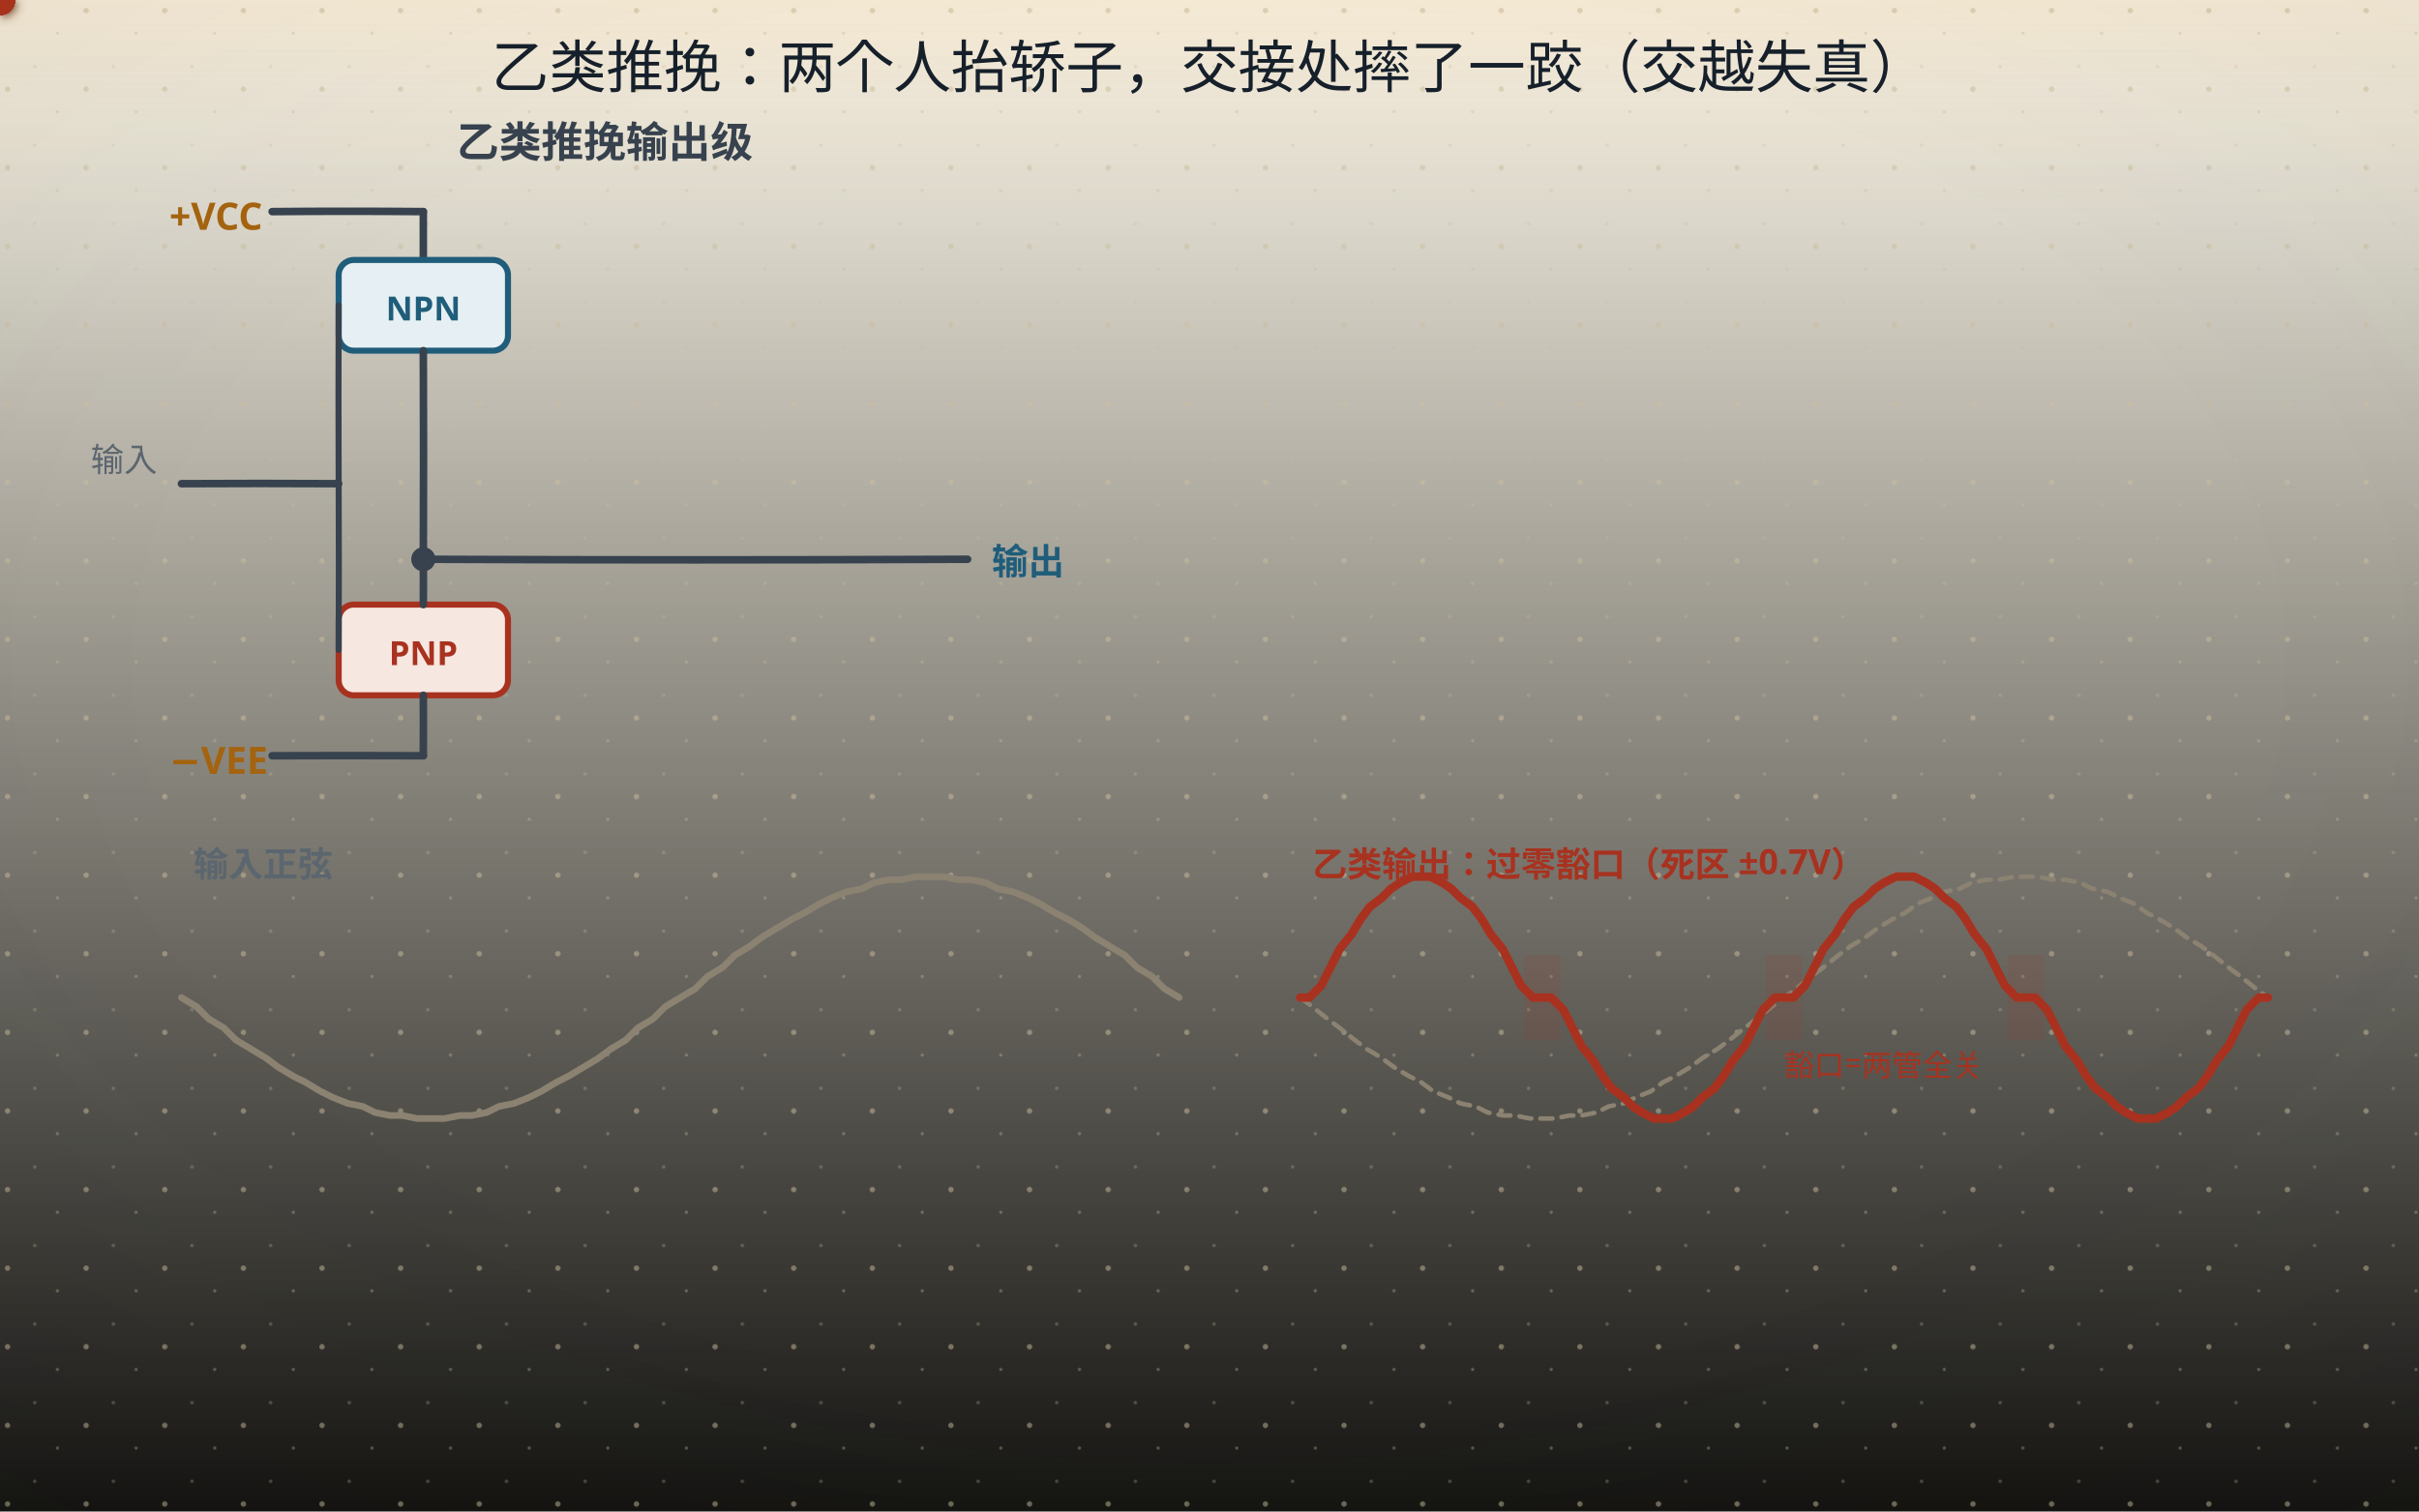
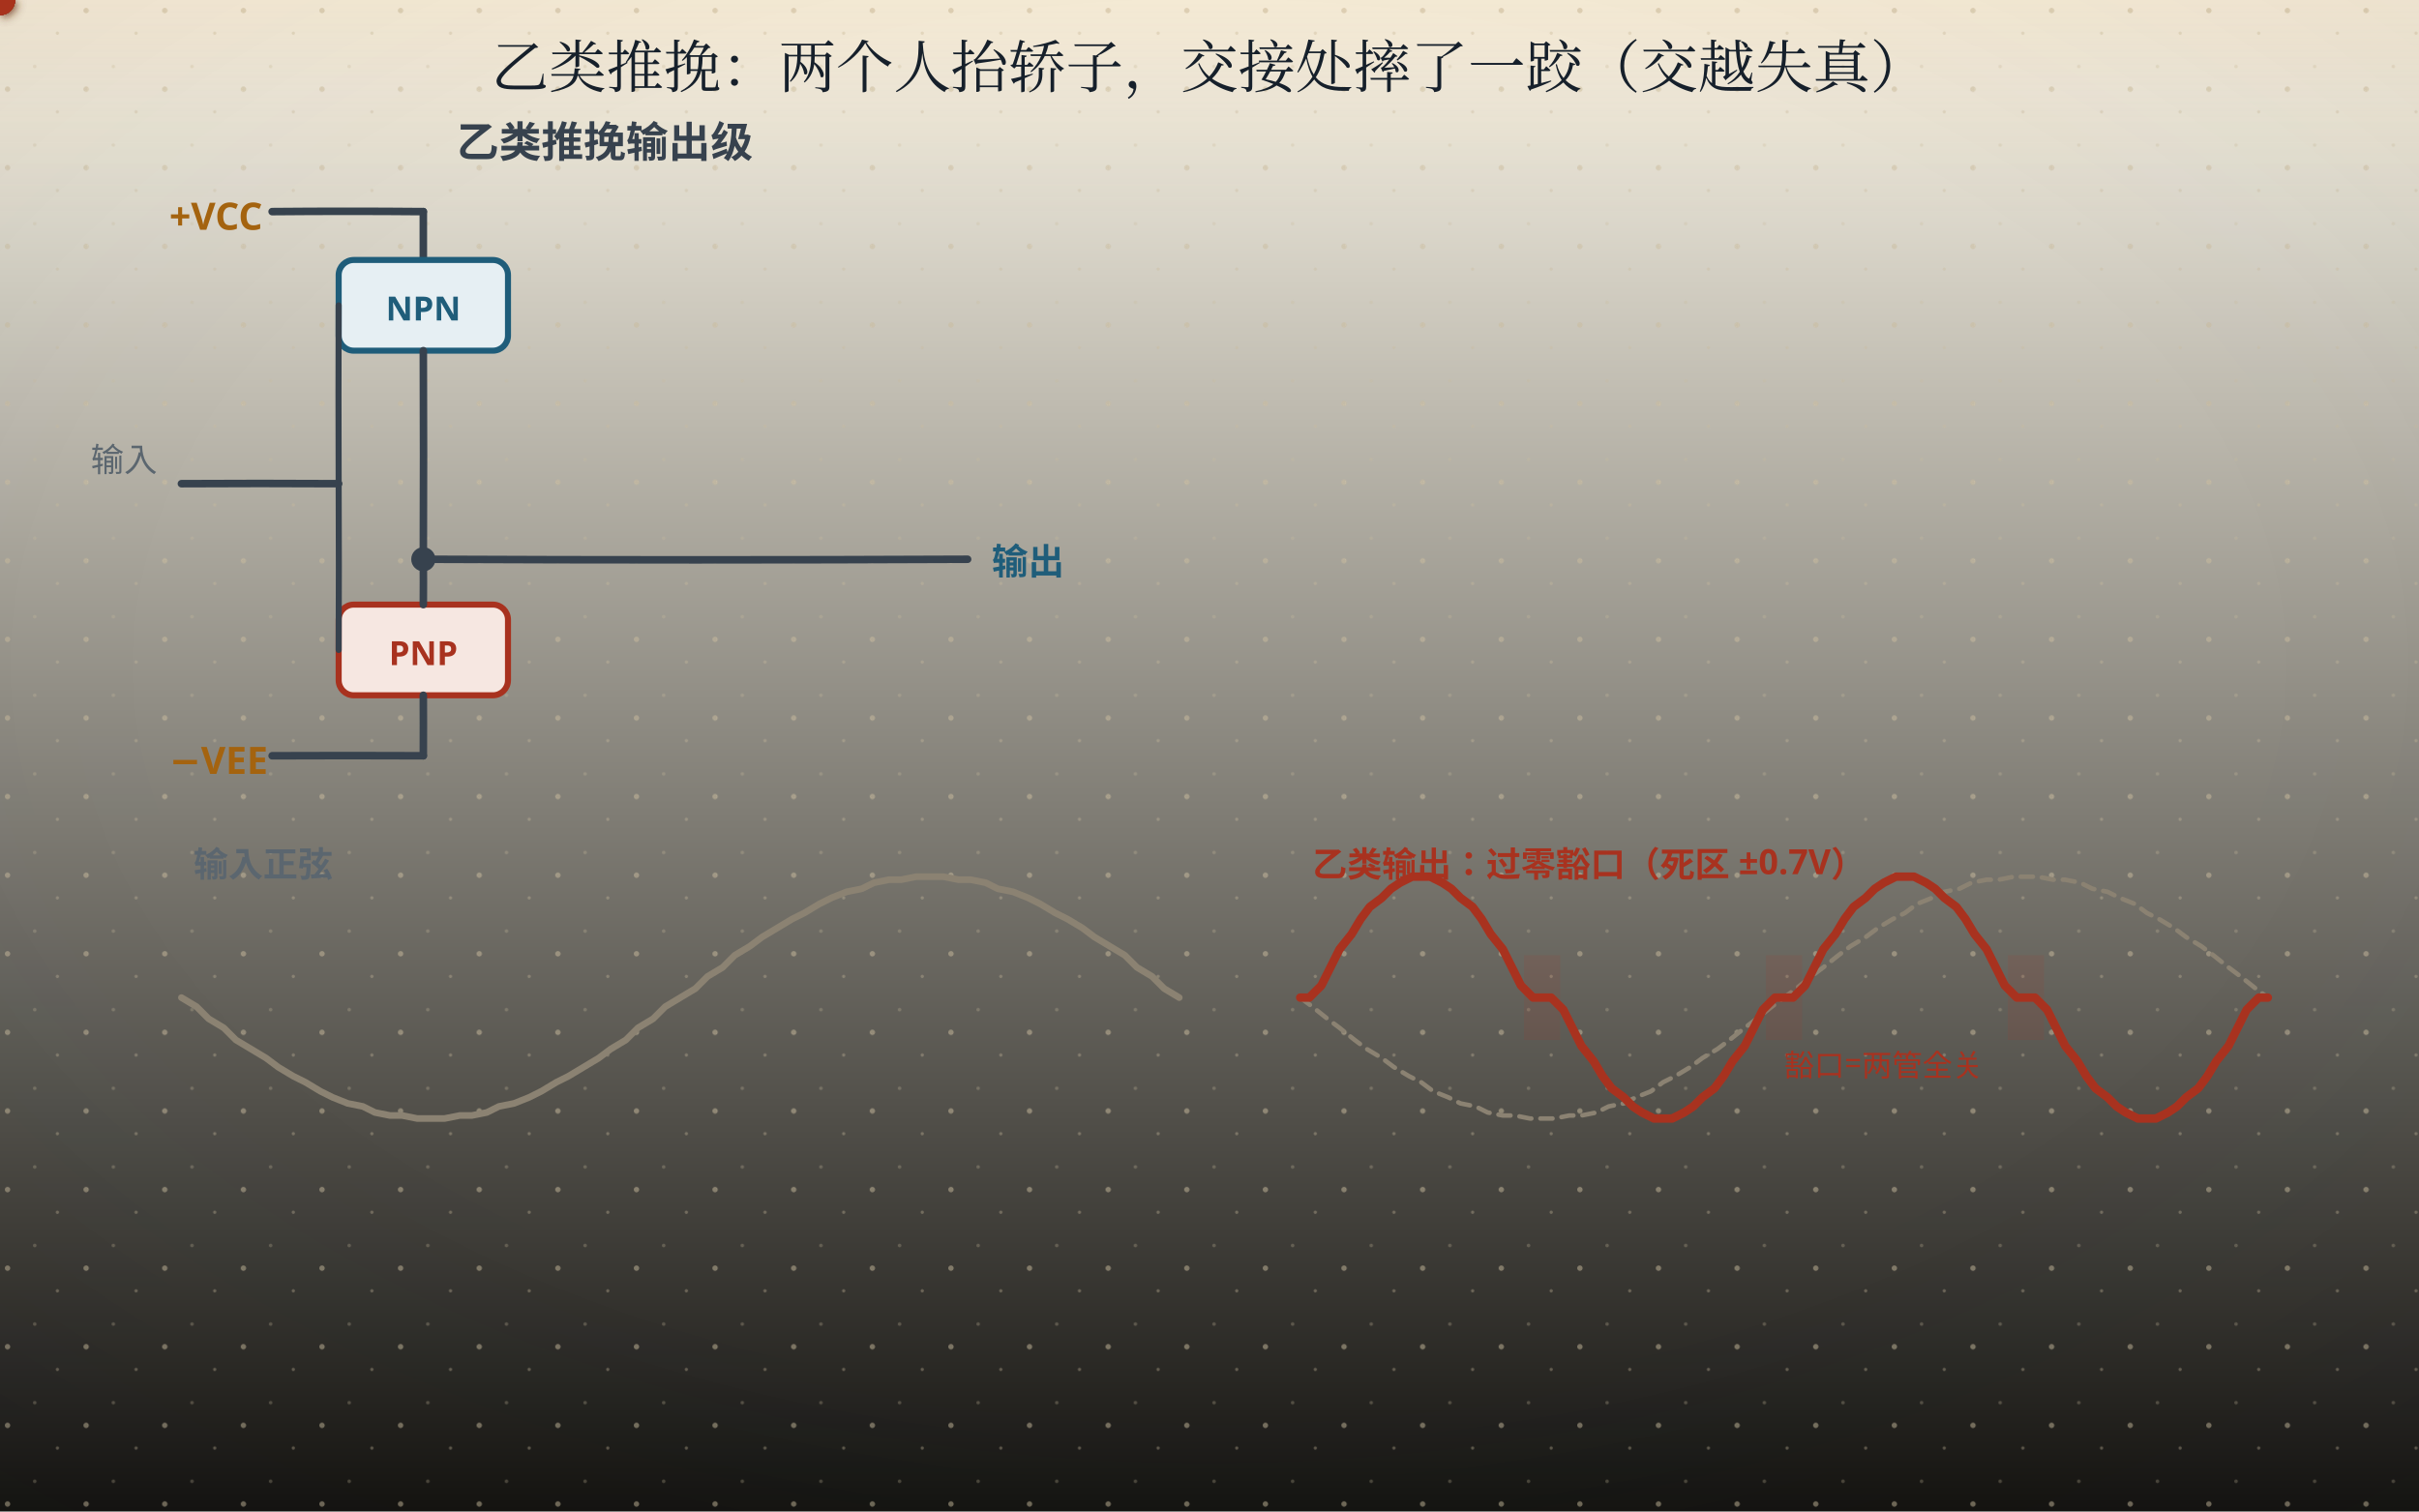
<svg xmlns="http://www.w3.org/2000/svg" width="800" height="500" viewBox="0 0 800 500" role="img" aria-labelledby="ttl">
  <defs>
    <linearGradient id="bgL" x1="0" y1="0" x2="0" y2="1">
      <stop offset="0" stop-color="#fdf8ea" />
      <stop offset="1" stop-color="#141310" />
    </linearGradient>
    <linearGradient id="bgD" x1="0" y1="0" x2="0" y2="1">
      <stop offset="0" stop-color="#141310" />
      <stop offset="1" stop-color="#1d1a14" />
    </linearGradient>
    <radialGradient id="vig" cx="0.5" cy="0.44" r="0.78">
      <stop offset="0.55" stop-color="#16202b" stop-opacity="0" />
      <stop offset="1" stop-color="#16202b" stop-opacity="0.055" />
    </radialGradient>
    <linearGradient id="hdr" x1="0" y1="0" x2="0" y2="1">
      <stop offset="0" stop-color="#a4630f" stop-opacity="0.10" />
      <stop offset="0.55" stop-color="#a4630f" stop-opacity="0.028" />
      <stop offset="1" stop-color="#a4630f" stop-opacity="0" />
    </linearGradient>
    <linearGradient id="hdrD" x1="0" y1="0" x2="0" y2="1">
      <stop offset="0" stop-color="#dcab63" stop-opacity="0.13" />
      <stop offset="0.55" stop-color="#dcab63" stop-opacity="0.04" />
      <stop offset="1" stop-color="#dcab63" stop-opacity="0" />
    </linearGradient>
    <pattern id="dots" width="26" height="26" patternUnits="userSpaceOnUse">
      <circle cx="2.5" cy="3.5" r="0.9" fill="#c9bb9d" />
      <circle cx="19" cy="11" r="0.55" fill="#c9bb9d" opacity="0.7" />
      <circle cx="11.5" cy="22" r="0.6" fill="#c9bb9d" opacity="0.55" />
    </pattern>
    <filter id="soft" x="-40%" y="-40%" width="180%" height="180%">
      <feDropShadow dx="0" dy="1.4" stdDeviation="2" flood-color="#16202b" flood-opacity="0.13" />
    </filter>
    <filter id="pglow" x="-70%" y="-70%" width="240%" height="240%">
      <feGaussianBlur stdDeviation="1.7" result="b" />
      <feMerge>
        <feMergeNode in="b" />
        <feMergeNode in="SourceGraphic" />
      </feMerge>
    </filter>
  </defs>
  <rect class="page-bg" width="800" height="500" fill="url(#bgL)" />
  <rect class="page-grain" width="800" height="500" fill="url(#dots)" />
  <rect class="page-vig" width="800" height="500" fill="url(#vig)" />
  <rect class="page-hdr" width="800" height="72" fill="url(#hdr)" />
  <style>
text{font-family:"Segoe UI","Microsoft YaHei","PingFang SC","Hiragino Sans GB",sans-serif;}
line,path,polyline,polygon{stroke-linecap:round;stroke-linejoin:round}
.page-bg{fill:url(#bgL)}
.page-grain{opacity:.5}
.page-vig{opacity:1}
.page-hdr{fill:url(#hdr)}
@media (prefers-color-scheme: dark){
.page-bg{fill:url(#bgD)}
.page-grain{opacity:.34}
.page-vig{opacity:.5}
.page-hdr{fill:url(#hdrD)}
[fill="#fdf8ea"]{fill:#141310}
[stroke="#fdf8ea"]{stroke:#141310}
[fill="#f6eedb"]{fill:#1d1a14}
[stroke="#f6eedb"]{stroke:#1d1a14}
[fill="#e0d3b8"]{fill:#3b3529}
[stroke="#e0d3b8"]{stroke:#3b3529}
[fill="#c9bb9d"]{fill:#4a4436}
[stroke="#c9bb9d"]{stroke:#4a4436}
[fill="#16202b"]{fill:#ece4d3}
[stroke="#16202b"]{stroke:#ece4d3}
[fill="#37424e"]{fill:#cfc6b4}
[stroke="#37424e"]{stroke:#cfc6b4}
[fill="#5b666f"]{fill:#a79e8b}
[stroke="#5b666f"]{stroke:#a79e8b}
[fill="#8b8272"]{fill:#857c6c}
[stroke="#8b8272"]{stroke:#857c6c}
text[fill="#fdf8ea"]{fill:#f9f3e3}
[fill="#e6eff3"]{fill:#17262e}
[fill="#e4f1f3"]{fill:#15262a}
[fill="#e8efe6"]{fill:#182418}
[fill="#f6e7e1"]{fill:#281a16}
[fill="#f7eedb"]{fill:#292114}
[fill="#efe8ee"]{fill:#241c22}
text[fill="#1f5d7a"]{fill:#7fb7cf}
:is(rect,circle,path,line,polygon,polyline,ellipse,g)[fill="#1f5d7a"]{fill:#2b4d5f}
[stroke="#1f5d7a"]{stroke:#6fa3b9}
text[fill="#2f7f96"]{fill:#8ac9d8}
:is(rect,circle,path,line,polygon,polyline,ellipse,g)[fill="#2f7f96"]{fill:#2b5660}
[stroke="#2f7f96"]{stroke:#77b2c1}
text[fill="#3d6b4a"]{fill:#98c096}
:is(rect,circle,path,line,polygon,polyline,ellipse,g)[fill="#3d6b4a"]{fill:#2f4a33}
[stroke="#3d6b4a"]{stroke:#7aa87c}
text[fill="#a8321f"]{fill:#e0907a}
:is(rect,circle,path,line,polygon,polyline,ellipse,g)[fill="#a8321f"]{fill:#55231b}
[stroke="#a8321f"]{stroke:#c07a63}
text[fill="#a4630f"]{fill:#dcab63}
:is(rect,circle,path,line,polygon,polyline,ellipse,g)[fill="#a4630f"]{fill:#553a17}
[stroke="#a4630f"]{stroke:#c08a45}
text[fill="#6b3f63"]{fill:#c4a2bf}
:is(rect,circle,path,line,polygon,polyline,ellipse,g)[fill="#6b3f63"]{fill:#452c40}
[stroke="#6b3f63"]{stroke:#a17c9b}
}
</style>
-   <text x="400" y="29" text-anchor="middle" font-size="19" font-weight="bold" fill="#16202b" style="font-family:'KaiTi','STKaiti','Kaiti SC','LXGW WenKai','Noto Serif SC',serif;font-weight:400">乙类推挽：两个人抬轿子，交接处摔了一跤（交越失真）</text>
+   <text x="400" y="29" text-anchor="middle" font-size="19" font-weight="bold" fill="#16202b" style="font-family:'KaiTi','STKaiti','Kaiti SC','LXGW WenKai','Noto Serif CJK SC','Source Han Serif SC','Songti SC','SimSun','Noto Serif SC',serif;font-weight:400">乙类推挽：两个人抬轿子，交接处摔了一跤（交越失真）</text>
  <text x="200" y="52" text-anchor="middle" font-size="14" font-weight="bold" fill="#37424e">乙类推挽输出级</text>
  <text x="56" y="76" font-size="12.5" font-weight="bold" fill="#a4630f">+VCC</text>
  <path d="M90 70 Q115.00 69.78 140 70" fill="none" stroke="#37424e" stroke-width="2.5" />
  <path d="M140 70 Q139.97 78.00 140 86" fill="none" stroke="#37424e" stroke-width="2.5" />
  <rect x="112" y="86" width="56" height="30" rx="5" fill="#e6eff3" stroke="#1f5d7a" stroke-width="2" />
  <text x="140" y="106" text-anchor="middle" font-size="11" font-weight="bold" fill="#1f5d7a">NPN</text>
  <path d="M140 116 Q140.14 150.50 140 185" fill="none" stroke="#37424e" stroke-width="2.5" />
  <circle cx="140" cy="185" r="4" fill="#37424e" />
  <path d="M140 185 Q230.00 185.39 320 185" fill="none" stroke="#37424e" stroke-width="2.5" />
  <text x="328" y="190" font-size="12" font-weight="bold" fill="#1f5d7a">输出</text>
  <rect x="112" y="200" width="56" height="30" rx="5" fill="#f6e7e1" stroke="#a8321f" stroke-width="2" />
  <text x="140" y="220" text-anchor="middle" font-size="11" font-weight="bold" fill="#a8321f">PNP</text>
  <path d="M140 185 Q140.06 192.50 140 200" fill="none" stroke="#37424e" stroke-width="2.5" />
  <path d="M140 230 Q140.05 240.00 140 250" fill="none" stroke="#37424e" stroke-width="2.5" />
  <text x="56" y="256" font-size="12.5" font-weight="bold" fill="#a4630f">−VEE</text>
  <path d="M90 250 Q115.00 249.89 140 250" fill="none" stroke="#37424e" stroke-width="2.5" />
  <path d="M60 160 Q86.00 159.85 112 160" fill="none" stroke="#37424e" stroke-width="2.5" />
  <path d="M112 160 Q111.89 130.50 112 101" fill="none" stroke="#37424e" stroke-width="2" />
  <path d="M112 160 Q112.13 187.50 112 215" fill="none" stroke="#37424e" stroke-width="2" />
  <text x="30" y="156" font-size="11" fill="#5b666f">输入</text>
  <g>
    <animate attributeName="opacity" values="1;1;0;0;0;1;1" keyTimes="0;0.22;0.26;0.7;0.74;0.96;1" dur="6s" repeatCount="indefinite" />
    <g filter="url(#pglow)">
      <circle r="5" fill="#3d6b4a">
        <animateMotion dur="1.5s" begin="-0.50s" repeatCount="indefinite" path="M136,88 V116 V181 H314" />
      </circle>
      <circle r="5" fill="#3d6b4a">
        <animateMotion dur="1.5s" begin="-0.20s" repeatCount="indefinite" path="M136,88 V116 V181 H314" />
      </circle>
      <circle r="5" fill="#3d6b4a">
        <animateMotion dur="1.5s" begin="0.10s" repeatCount="indefinite" path="M136,88 V116 V181 H314" />
      </circle>
      <circle r="5" fill="#3d6b4a">
        <animateMotion dur="1.5s" begin="0.40s" repeatCount="indefinite" path="M136,88 V116 V181 H314" />
      </circle>
      <circle r="5" fill="#3d6b4a">
        <animateMotion dur="1.5s" begin="0.70s" repeatCount="indefinite" path="M136,88 V116 V181 H314" />
      </circle>
    </g>
  </g>
  <g>
    <animate attributeName="opacity" values="0;0;1;1;0;0" keyTimes="0;0.26;0.3;0.68;0.72;1" dur="6s" repeatCount="indefinite" />
    <g filter="url(#pglow)">
      <circle r="5" fill="#a8321f">
        <animateMotion dur="1.5s" begin="-0.50s" repeatCount="indefinite" path="M314,181 H144 V228 V246" />
      </circle>
      <circle r="5" fill="#a8321f">
        <animateMotion dur="1.5s" begin="-0.20s" repeatCount="indefinite" path="M314,181 H144 V228 V246" />
      </circle>
      <circle r="5" fill="#a8321f">
        <animateMotion dur="1.5s" begin="0.10s" repeatCount="indefinite" path="M314,181 H144 V228 V246" />
      </circle>
      <circle r="5" fill="#a8321f">
        <animateMotion dur="1.5s" begin="0.40s" repeatCount="indefinite" path="M314,181 H144 V228 V246" />
      </circle>
      <circle r="5" fill="#a8321f">
        <animateMotion dur="1.5s" begin="0.70s" repeatCount="indefinite" path="M314,181 H144 V228 V246" />
      </circle>
    </g>
  </g>
  <text x="64" y="290" font-size="11.5" font-weight="bold" fill="#5b666f">输入正弦</text>
  <path d="M60,330 L65,333 L69,337 L74,340 L78,344 L83,347 L88,350 L92,353 L97,356 L101,358 L106,361 L110,363 L115,365 L120,366 L124,368 L129,369 L133,369 L138,370 L142,370 L147,370 L152,369 L156,369 L161,368 L165,366 L170,365 L175,363 L179,361 L184,358 L188,356 L193,353 L198,350 L202,347 L207,344 L211,340 L216,337 L220,333 L225,330 L230,327 L234,323 L239,320 L243,316 L248,313 L252,310 L257,307 L262,304 L266,302 L271,299 L275,297 L280,295 L285,294 L289,292 L294,291 L298,291 L303,290 L308,290 L312,290 L317,291 L321,291 L326,292 L330,294 L335,295 L340,297 L344,299 L349,302 L353,304 L358,307 L362,310 L367,313 L372,316 L376,320 L381,323 L385,327 L390,330" fill="none" stroke="#8b8272" stroke-width="2.2" />
  <text x="434" y="290" font-size="11.5" font-weight="bold" fill="#a8321f">乙类输出：过零豁口（死区 ±0.7V）</text>
  <path d="M430,330 L434,333 L439,337 L443,340 L448,344 L452,347 L457,350 L461,353 L466,356 L470,358 L474,361 L479,363 L483,365 L488,366 L492,368 L497,369 L501,369 L506,370 L510,370 L514,370 L519,369 L523,369 L528,368 L532,366 L537,365 L541,363 L546,361 L550,358 L554,356 L559,353 L563,350 L568,347 L572,344 L577,340 L581,337 L586,333 L590,330 L594,327 L599,323 L603,320 L608,316 L612,313 L617,310 L621,307 L626,304 L630,302 L634,299 L639,297 L643,295 L648,294 L652,292 L657,291 L661,291 L666,290 L670,290 L674,290 L679,291 L683,291 L688,292 L692,294 L697,295 L701,297 L706,299 L710,302 L714,304 L719,307 L723,310 L728,313 L732,316 L737,320 L741,323 L746,327 L750,330" fill="none" stroke="#8b8272" stroke-width="1.5" stroke-dasharray="4,3" />
  <path d="M430,330 L433,330 L437,326 L440,320 L443,314 L447,309 L450,304 L453,300 L457,297 L460,294 L463,292 L467,290 L470,290 L473,290 L477,292 L480,294 L483,297 L487,300 L490,304 L493,309 L497,314 L500,320 L503,326 L507,330 L510,330 L513,330 L517,334 L520,340 L523,346 L527,351 L530,356 L533,360 L537,363 L540,366 L543,368 L547,370 L550,370 L553,370 L557,368 L560,366 L563,363 L567,360 L570,356 L573,351 L577,346 L580,340 L583,334 L587,330 L590,330 L593,330 L597,326 L600,320 L603,314 L607,309 L610,304 L613,300 L617,297 L620,294 L623,292 L627,290 L630,290 L633,290 L637,292 L640,294 L643,297 L647,300 L650,304 L653,309 L657,314 L660,320 L663,326 L667,330 L670,330 L673,330 L677,334 L680,340 L683,346 L687,351 L690,356 L693,360 L697,363 L700,366 L703,368 L707,370 L710,370 L713,370 L717,368 L720,366 L723,363 L727,360 L730,356 L733,351 L737,346 L740,340 L743,334 L747,330 L750,330" fill="none" stroke="#a8321f" stroke-width="2.8" />
  <rect x="504" y="316" width="12" height="28" fill="#a8321f" opacity="0.12">
    <animate attributeName="opacity" values="0.12;0.12;0.4;0.4;0.12;0.12" keyTimes="0;0.44;0.5;0.88;0.94;1" dur="6s" repeatCount="indefinite" />
  </rect>
  <rect x="584" y="316" width="12" height="28" fill="#a8321f" opacity="0.12">
    <animate attributeName="opacity" values="0.12;0.12;0.4;0.4;0.12;0.12" keyTimes="0;0.44;0.5;0.88;0.94;1" dur="6s" repeatCount="indefinite" />
  </rect>
  <rect x="664" y="316" width="12" height="28" fill="#a8321f" opacity="0.12">
    <animate attributeName="opacity" values="0.12;0.12;0.4;0.4;0.12;0.12" keyTimes="0;0.44;0.5;0.88;0.94;1" dur="6s" repeatCount="indefinite" />
  </rect>
  <text x="590" y="356" font-size="10" fill="#a8321f">豁口=两管全关</text>
  <g>
    <animateTransform attributeName="transform" type="translate" values="0 6.0;0 0.0;0 0.0;0 6.0;0 6.0" keyTimes="0;0.03;0.2;0.24;1" dur="6s" repeatCount="indefinite" />
    <rect x="221.5" y="416.9" width="357.0" height="24.1" rx="12.0" fill="#3d6b4a" fill-opacity="0.09" stroke="#3d6b4a" stroke-opacity="0.38" stroke-width="1.3" filter="url(#soft)" opacity="0">
      <animate attributeName="opacity" values="0;1;1;0;0" keyTimes="0;0.03;0.2;0.24;1" dur="6s" repeatCount="indefinite" />
    </rect>
    <text x="400" y="430" text-anchor="middle" font-size="14.5" font-weight="bold" fill="#3d6b4a" opacity="0">① 正半周：NPN 导通往下「推」电流（绿粒子）<animate attributeName="opacity" values="0;1;1;0;0" keyTimes="0;0.03;0.2;0.24;1" dur="6s" repeatCount="indefinite" />
    </text>
  </g>
  <g>
    <animateTransform attributeName="transform" type="translate" values="0 6.0;0 6.0;0 0.0;0 0.0;0 6.0;0 6.0" keyTimes="0;0.24;0.28;0.46;0.5;1" dur="6s" repeatCount="indefinite" />
    <rect x="221.5" y="416.9" width="357.0" height="24.1" rx="12.0" fill="#a8321f" fill-opacity="0.09" stroke="#a8321f" stroke-opacity="0.38" stroke-width="1.3" filter="url(#soft)" opacity="0">
      <animate attributeName="opacity" values="0;0;1;1;0;0" keyTimes="0;0.24;0.28;0.46;0.5;1" dur="6s" repeatCount="indefinite" />
    </rect>
    <text x="400" y="430" text-anchor="middle" font-size="14.5" font-weight="bold" fill="#a8321f" opacity="0">② 负半周：PNP 导通往上「拉」电流（红粒子）<animate attributeName="opacity" values="0;0;1;1;0;0" keyTimes="0;0.24;0.28;0.46;0.5;1" dur="6s" repeatCount="indefinite" />
    </text>
  </g>
  <g>
    <animateTransform attributeName="transform" type="translate" values="0 6.0;0 6.0;0 0.0;0 0.0;0 6.0;0 6.0" keyTimes="0;0.5;0.54;0.72;0.76;1" dur="6s" repeatCount="indefinite" />
    <rect x="156.3" y="416.9" width="487.5" height="24.1" rx="12.0" fill="#a4630f" fill-opacity="0.09" stroke="#a4630f" stroke-opacity="0.38" stroke-width="1.3" filter="url(#soft)" opacity="0">
      <animate attributeName="opacity" values="0;0;1;1;0;0" keyTimes="0;0.5;0.54;0.72;0.76;1" dur="6s" repeatCount="indefinite" />
    </rect>
    <text x="400" y="430" text-anchor="middle" font-size="14.5" font-weight="bold" fill="#a4630f" opacity="0">③ 交接区 |输入|&lt;0.7V：两管全关→输出豁口——这就是交越失真<animate attributeName="opacity" values="0;0;1;1;0;0" keyTimes="0;0.5;0.54;0.72;0.76;1" dur="6s" repeatCount="indefinite" />
    </text>
  </g>
  <g>
    <animateTransform attributeName="transform" type="translate" values="0 6.0;0 6.0;0 0.0;0 0.0" keyTimes="0;0.76;0.8;1" dur="6s" repeatCount="indefinite" />
    <rect x="140.3" y="416.9" width="519.4" height="24.1" rx="12.0" fill="#1f5d7a" fill-opacity="0.09" stroke="#1f5d7a" stroke-opacity="0.38" stroke-width="1.3" filter="url(#soft)" opacity="0">
      <animate attributeName="opacity" values="0;0;1;1" keyTimes="0;0.76;0.8;1" dur="6s" repeatCount="indefinite" />
    </rect>
    <text x="400" y="430" text-anchor="middle" font-size="14.5" font-weight="bold" fill="#1f5d7a" opacity="0">④ 甲乙类解法：基极间塞两只二极管预加微偏置——死区消失，功放标配<animate attributeName="opacity" values="0;0;1;1" keyTimes="0;0.76;0.8;1" dur="6s" repeatCount="indefinite" />
    </text>
  </g>
  <g opacity="0">
    <animate attributeName="opacity" values="0;0;1;1" keyTimes="0;0.84;0.88;1" dur="6s" repeatCount="indefinite" />
    <rect x="70" y="450" width="660" height="34.0" rx="9" fill="#e8efe6" stroke="#3d6b4a" stroke-width="1.5" filter="url(#soft)" />
    <rect x="76" y="457" width="3" height="20.0" rx="1.5" fill="#3d6b4a" />
    <text x="400" y="472.0" text-anchor="middle" font-size="13.5" font-weight="bold" fill="#3d6b4a">偏置管要紧贴功率管安装（热耦合）——否则温度升→电流增→更热：热失控烧管</text>
  </g>
</svg>
